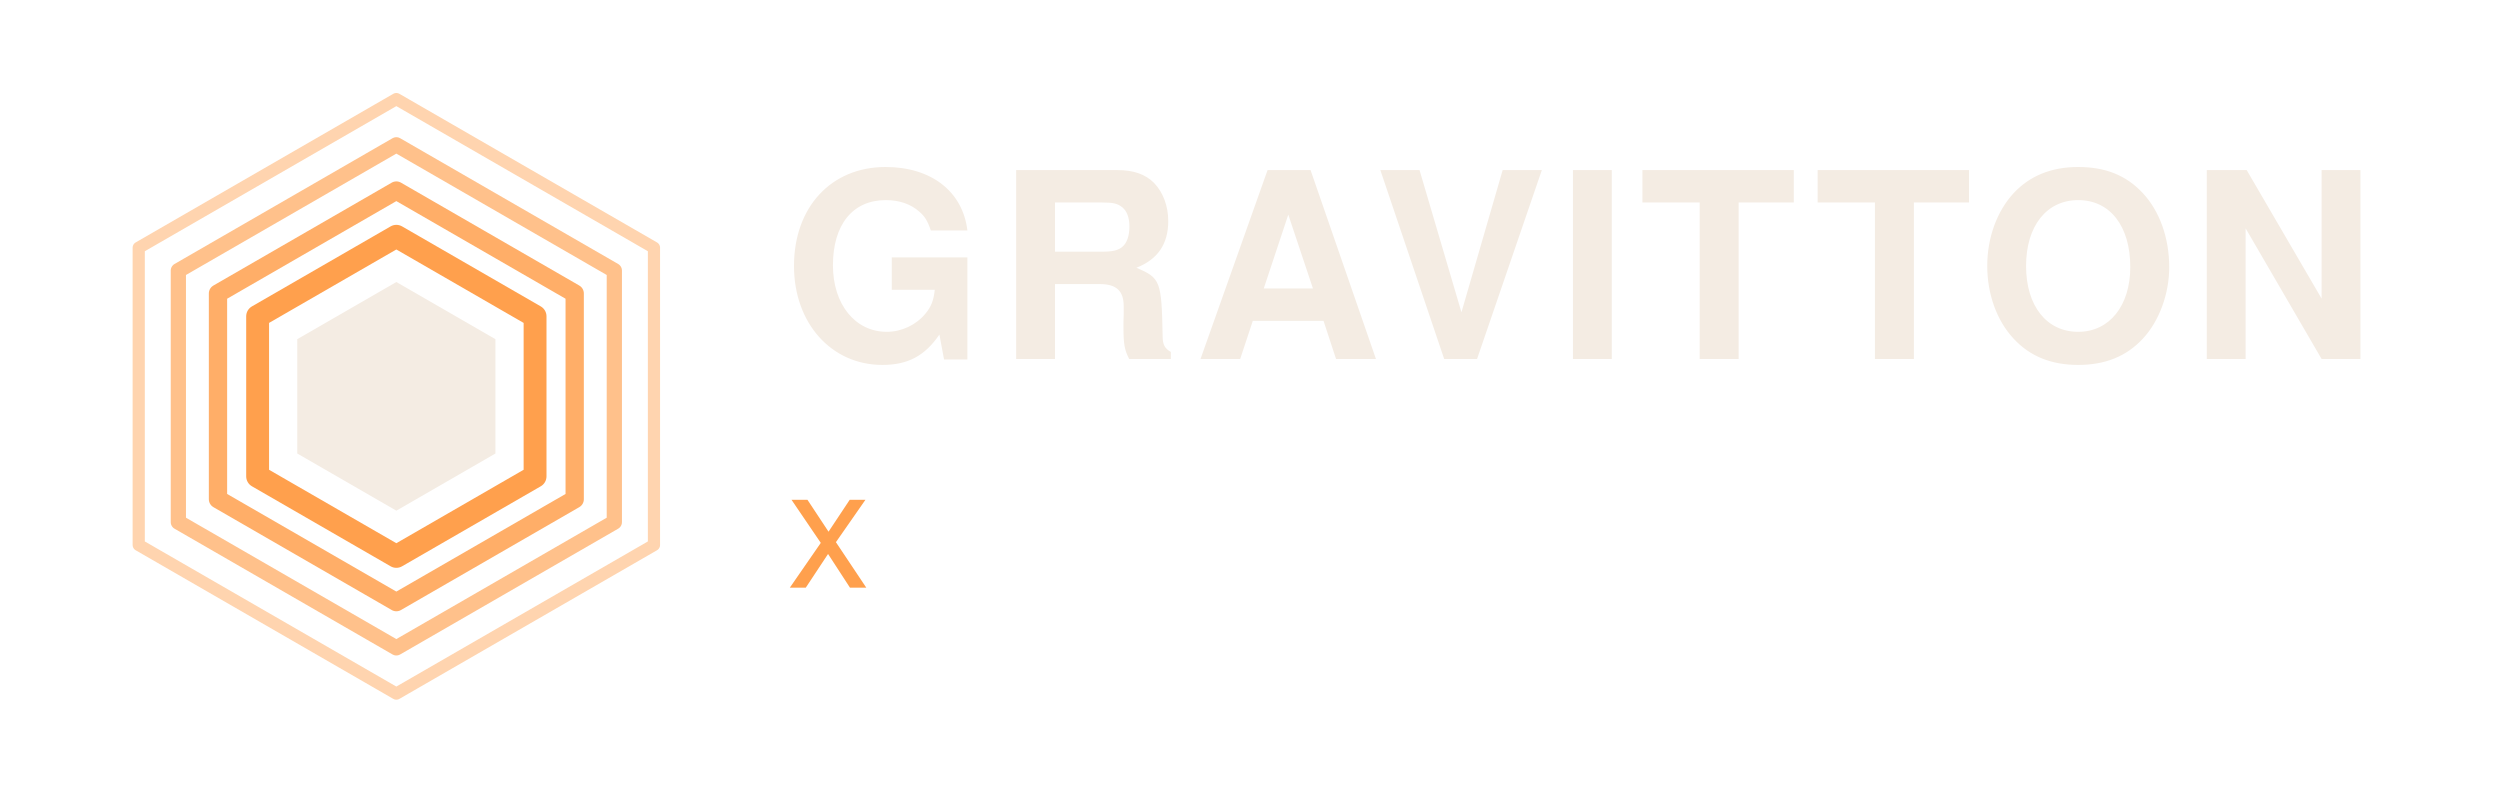
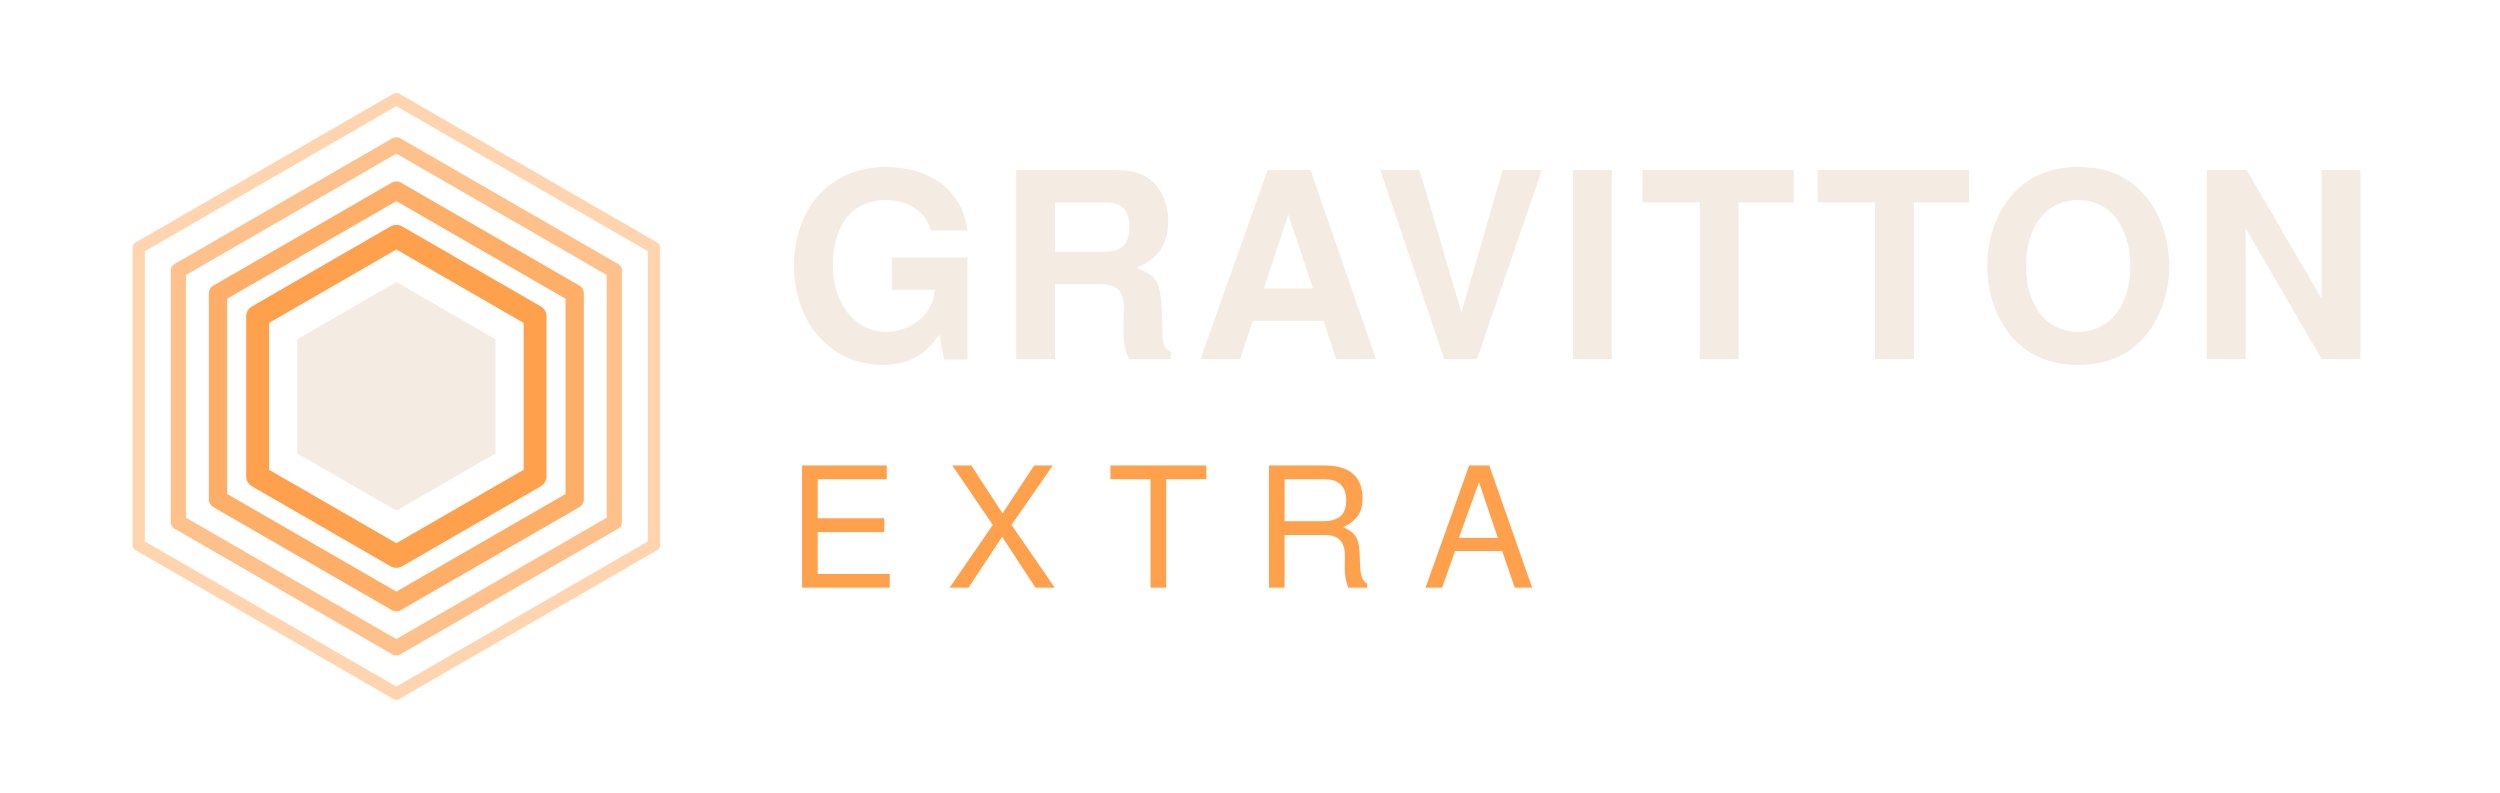
<svg xmlns="http://www.w3.org/2000/svg" width="328" height="104" viewBox="0 0 328 104" role="img" aria-label="Gravitton x">
  <g>
    <polygon points="85.8,71.5 52.0,91.0 18.2,71.5 18.2,32.5 52.0,13.0 85.8,32.5" fill="none" stroke="#ffa04d" stroke-width="1.6" stroke-linejoin="round" opacity="0.45" />
    <polygon points="80.6,68.5 52.0,85.0 23.4,68.5 23.4,35.5 52.0,19.0 80.6,35.5" fill="none" stroke="#ffa04d" stroke-width="2.0" stroke-linejoin="round" opacity="0.65" />
    <polygon points="75.4,65.5 52.0,79.0 28.6,65.5 28.6,38.5 52.0,25.0 75.4,38.5" fill="none" stroke="#ffa04d" stroke-width="2.4" stroke-linejoin="round" opacity="0.85" />
    <polygon points="70.2,62.5 52.0,73.0 33.8,62.5 33.8,41.5 52.0,31.0 70.2,41.5" fill="none" stroke="#ffa04d" stroke-width="3.0" stroke-linejoin="round" opacity="1.0" />
    <polygon points="65.0,59.5 52.0,67.0 39.0,59.5 39.0,44.5 52.0,37.0 65.0,44.5" fill="#f4ece3" />
  </g>
  <text x="102.75" y="47.1" font-family="Helvetica Neue, Helvetica, Arial, sans-serif" font-size="34" font-weight="700" letter-spacing="1.4" fill="#f4ece3">GRAVITTON</text>
-   <text x="103.25" y="77.1" font-family="Helvetica Neue, Helvetica, Arial, sans-serif" font-size="22" font-weight="400" letter-spacing="6.2" fill="#ffa04d">x</text>
+   <text x="103.25" y="77.1" font-family="Helvetica Neue, Helvetica, Arial, sans-serif" font-size="22" font-weight="400" letter-spacing="6.2" fill="#ffa04d">EXTRA</text>
</svg>
